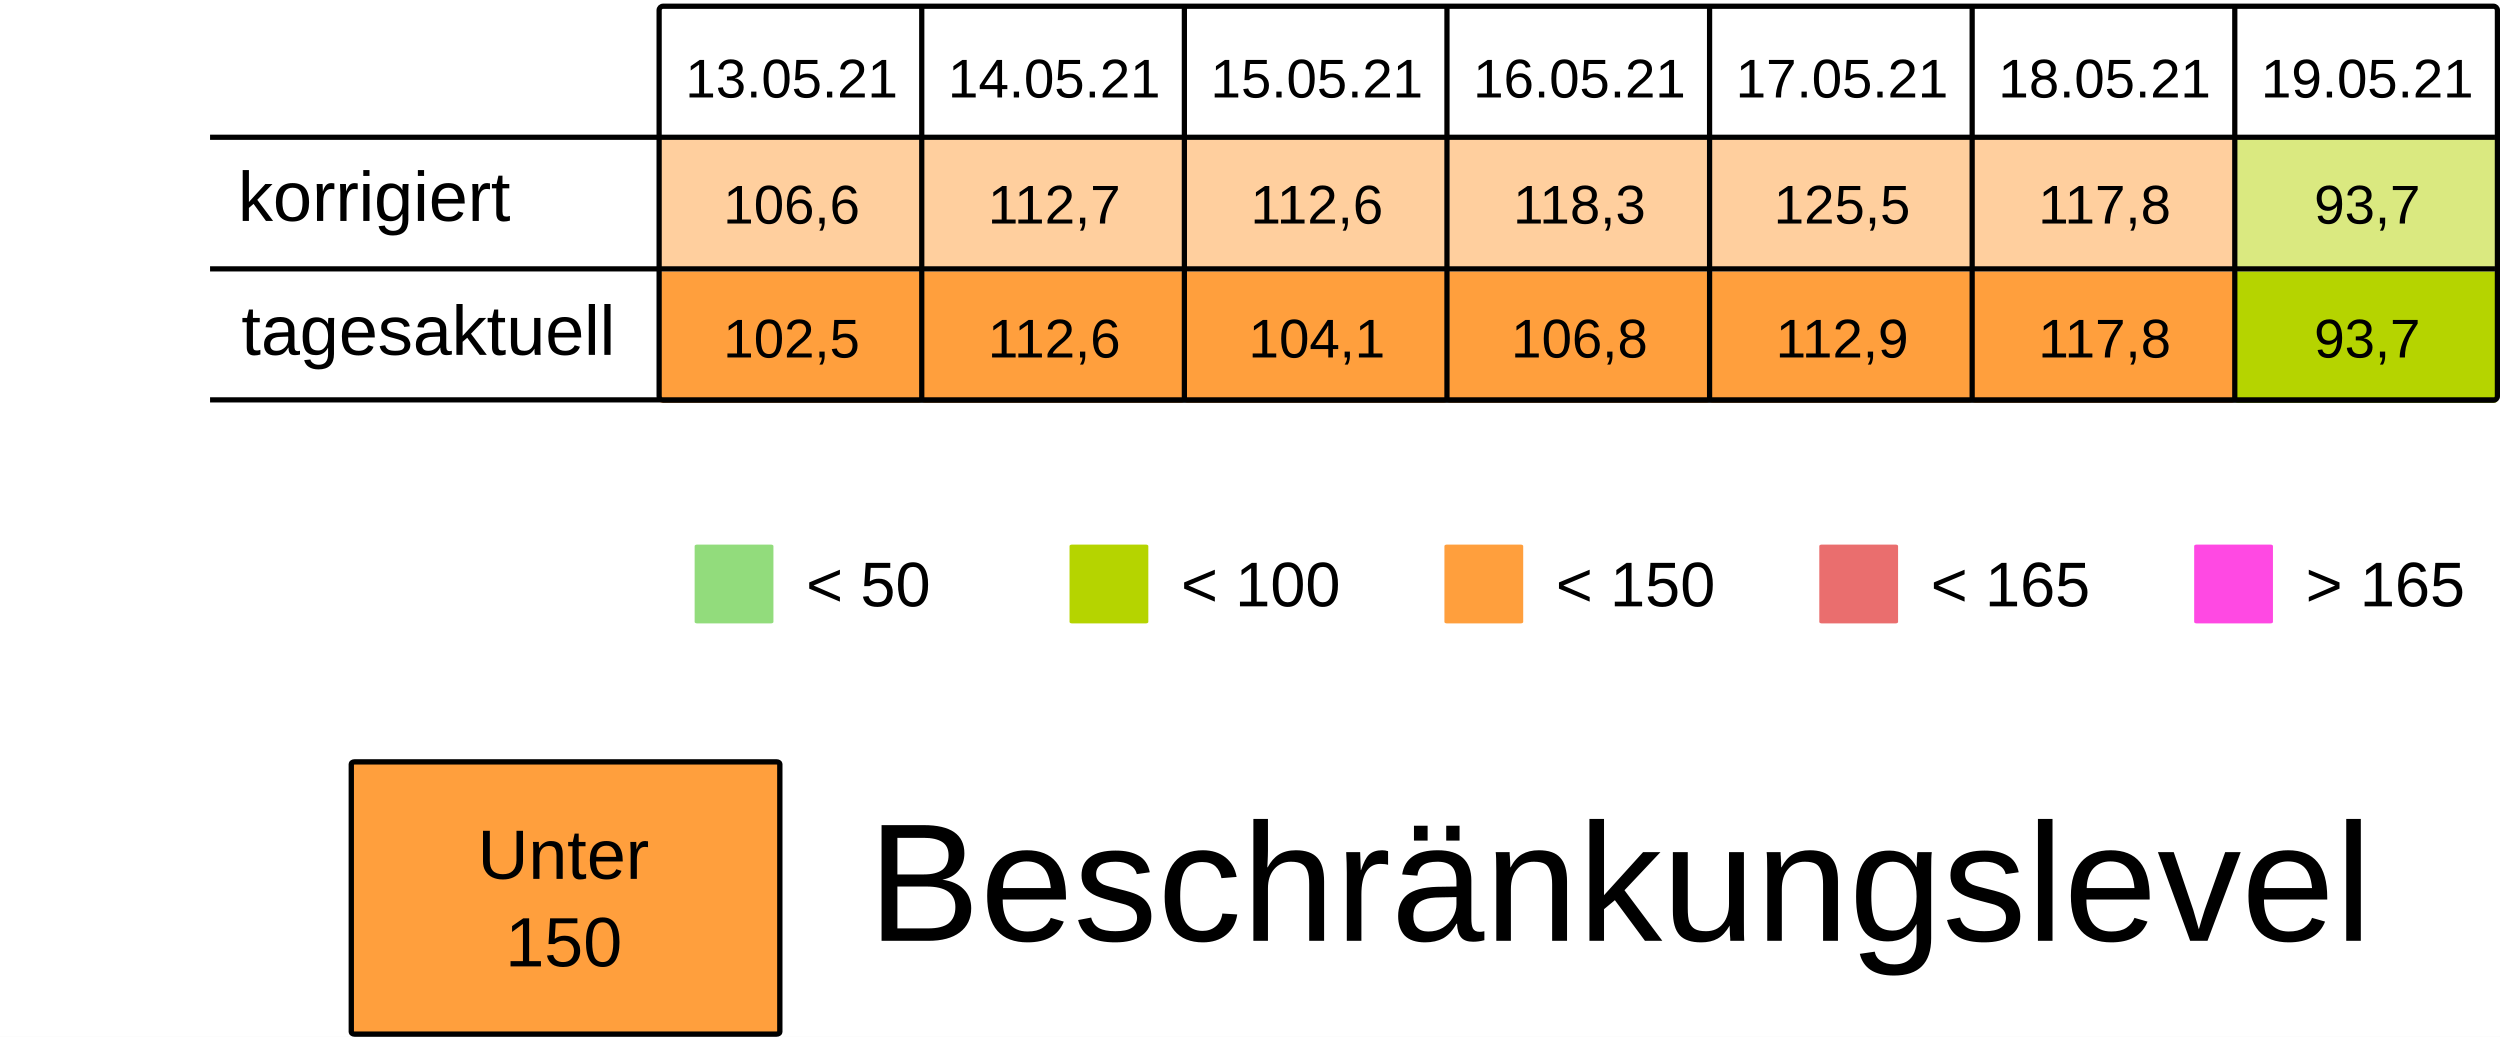
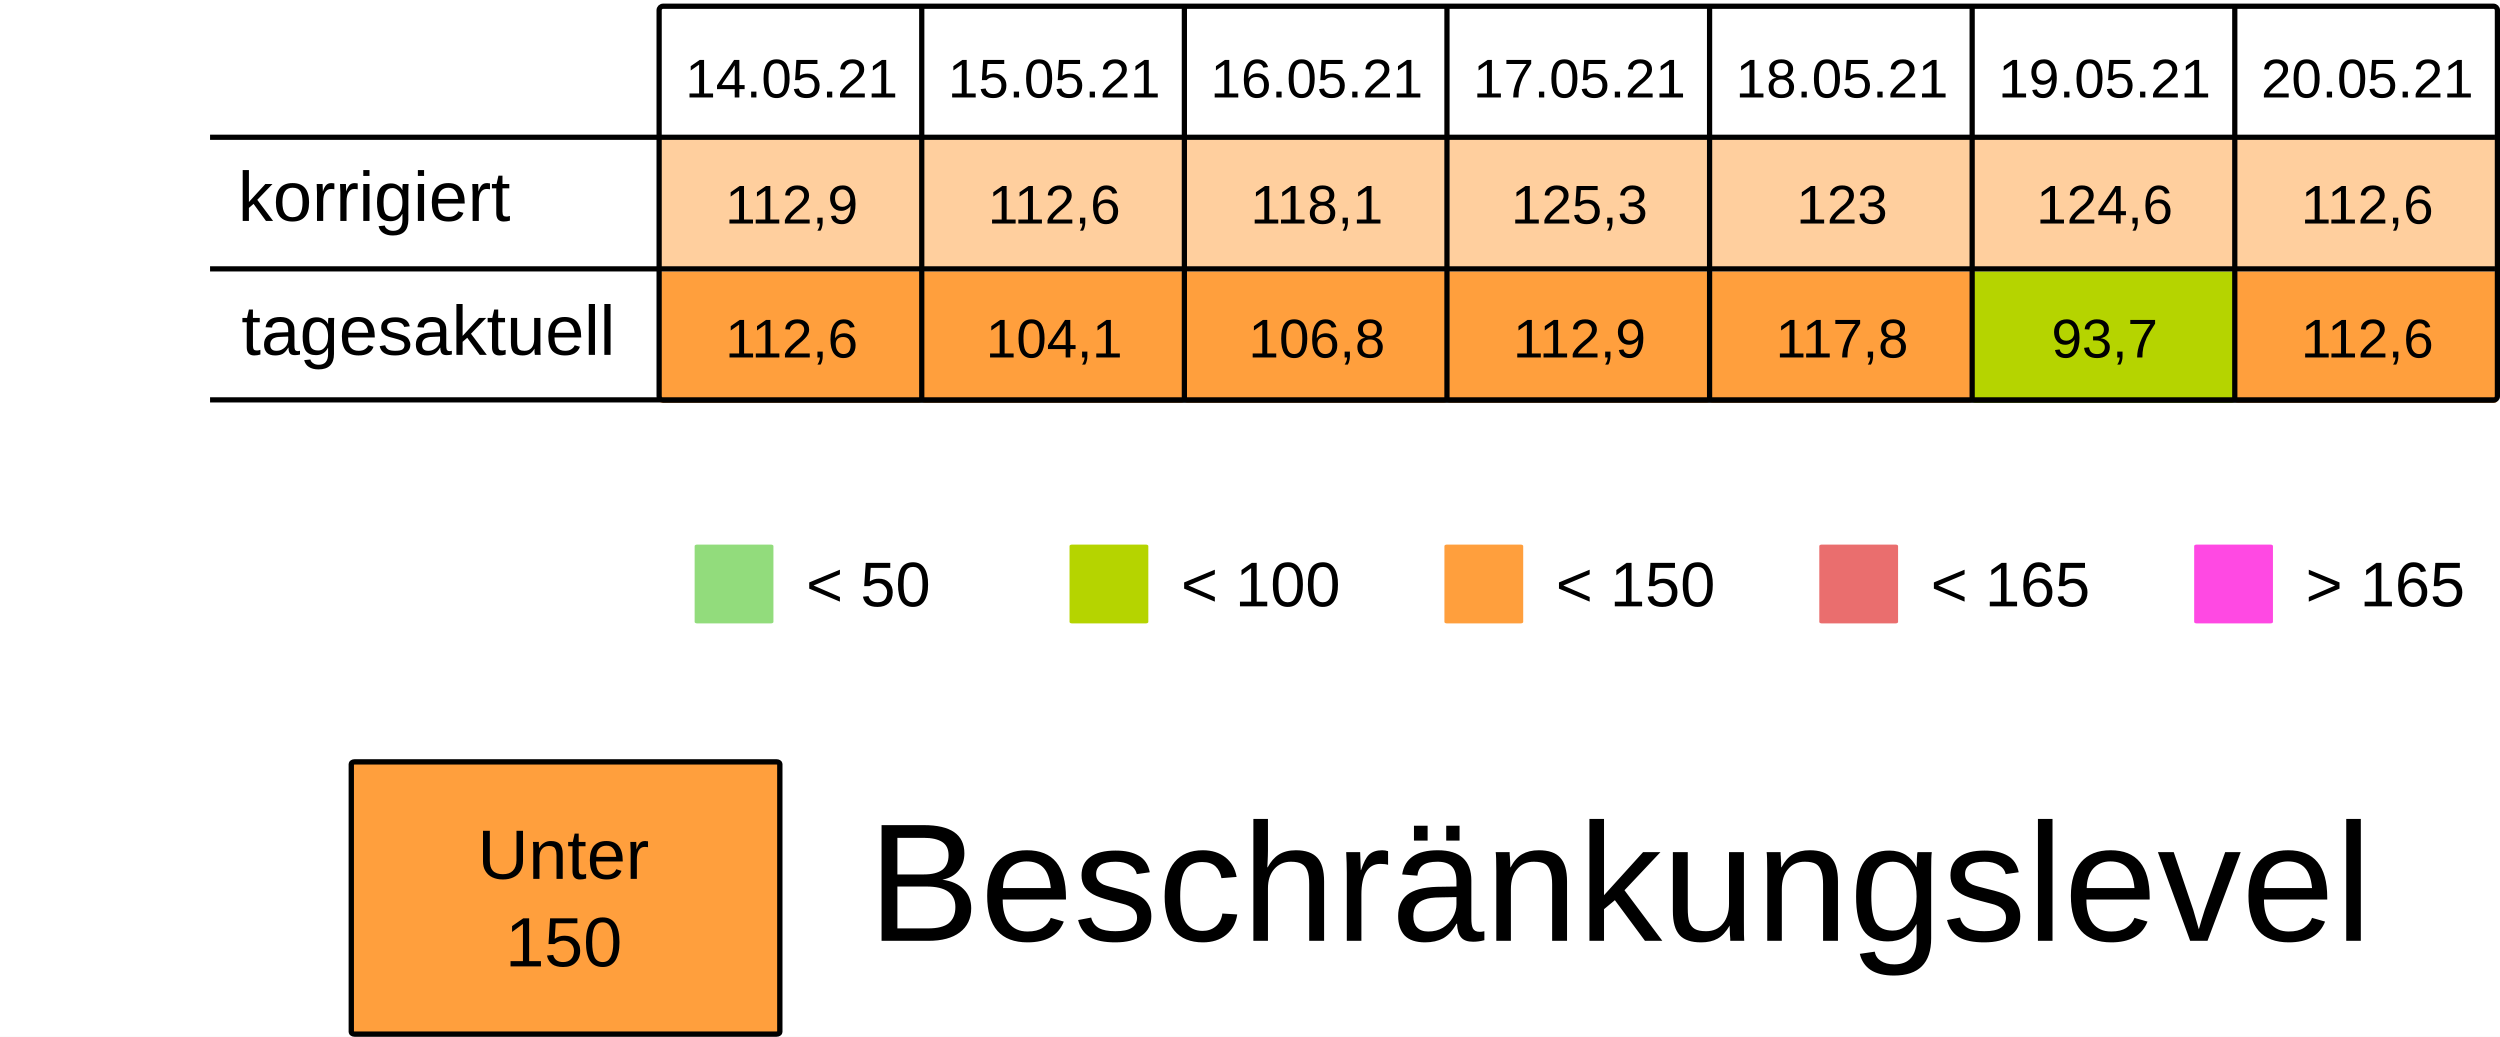
<svg xmlns="http://www.w3.org/2000/svg" viewBox="0 0 125.94 52.229" height="197.399" width="475.994">
  <rect width="100%" height="100%" x="-.001" fill="#fff" />
  <g transform="translate(-13.231 -25.355)">
    <rect ry=".106" rx=".169" y="32.284" x="46.434" height="6.615" width="13.229" fill="#ff9f3d7F" />
    <rect ry=".106" rx=".169" y="32.284" x="59.664" height="6.615" width="13.229" fill="#ff9f3d7F" />
    <rect ry=".106" rx=".169" y="32.284" x="72.893" height="6.615" width="13.229" fill="#ff9f3d7F" />
    <rect ry=".106" rx=".169" y="32.284" x="86.122" height="6.615" width="13.229" fill="#ff9f3d7F" />
    <rect ry=".106" rx=".169" y="32.284" x="99.351" height="6.615" width="13.229" fill="#ff9f3d7F" />
    <rect ry=".106" rx=".169" y="32.284" x="112.58" height="6.615" width="13.229" fill="#ff9f3d7F" />
-     <rect ry=".106" rx=".169" y="32.284" x="125.809" height="6.615" width="13.229" fill="#B5D4007F" />
+     <rect ry=".106" rx=".169" y="32.284" x="125.809" height="6.615" width="13.229" fill="#ff9f3d7F" />
    <text y="30.266" x="53.113" style="line-height:125%;-inkscape-font-specification:Arial;text-align:center" font-weight="400" font-size="2.749" letter-spacing="0" word-spacing="0" font-family="Arial" text-anchor="middle" stroke-width=".064">
-       <tspan style="text-align:center" y="30.266" x="53.113">13.05.21</tspan>
+       <tspan style="text-align:center" y="30.266" x="53.113">14.05.21</tspan>
    </text>
    <text y="30.266" x="66.342" style="line-height:125%;-inkscape-font-specification:Arial;text-align:center" font-weight="400" font-size="2.749" letter-spacing="0" word-spacing="0" font-family="Arial" text-anchor="middle" stroke-width=".064">
-       <tspan style="text-align:center" y="30.266" x="66.342">14.05.21</tspan>
+       <tspan style="text-align:center" y="30.266" x="66.342">15.05.21</tspan>
    </text>
    <text y="30.266" x="79.571" style="line-height:125%;-inkscape-font-specification:Arial;text-align:center" font-weight="400" font-size="2.749" letter-spacing="0" word-spacing="0" font-family="Arial" text-anchor="middle" stroke-width=".064">
-       <tspan style="text-align:center" y="30.266" x="79.571">15.05.21</tspan>
+       <tspan style="text-align:center" y="30.266" x="79.571">16.05.21</tspan>
    </text>
    <text y="30.266" x="92.8" style="line-height:125%;-inkscape-font-specification:Arial;text-align:center" font-weight="400" font-size="2.749" letter-spacing="0" word-spacing="0" font-family="Arial" text-anchor="middle" stroke-width=".064">
-       <tspan style="text-align:center" y="30.266" x="92.8">16.05.21</tspan>
+       <tspan style="text-align:center" y="30.266" x="92.8">17.05.21</tspan>
    </text>
    <text y="30.266" x="106.029" style="line-height:125%;-inkscape-font-specification:Arial;text-align:center" font-weight="400" font-size="2.749" letter-spacing="0" word-spacing="0" font-family="Arial" text-anchor="middle" stroke-width=".064">
-       <tspan style="text-align:center" y="30.266" x="106.029">17.05.21</tspan>
+       <tspan style="text-align:center" y="30.266" x="106.029">18.05.21</tspan>
    </text>
    <text y="30.266" x="119.258" style="line-height:125%;-inkscape-font-specification:Arial;text-align:center" font-weight="400" font-size="2.749" letter-spacing="0" word-spacing="0" font-family="Arial" text-anchor="middle" stroke-width=".064">
-       <tspan style="text-align:center" y="30.266" x="119.258">18.05.21</tspan>
+       <tspan style="text-align:center" y="30.266" x="119.258">19.05.21</tspan>
    </text>
    <text y="30.266" x="132.488" style="line-height:125%;-inkscape-font-specification:Arial;text-align:center" font-weight="400" font-size="2.749" letter-spacing="0" word-spacing="0" font-family="Arial" text-anchor="middle" stroke-width=".064">
-       <tspan style="text-align:center" y="30.266" x="132.488">19.05.21</tspan>
+       <tspan style="text-align:center" y="30.266" x="132.488">20.05.21</tspan>
    </text>
    <text y="36.616" x="53.113" style="line-height:125%;-inkscape-font-specification:Arial;text-align:center" font-weight="400" font-size="2.749" letter-spacing="0" word-spacing="0" font-family="Arial" text-anchor="middle" stroke-width=".064">
-       <tspan style="text-align:center" y="36.616" x="53.113">106,6</tspan>
+       <tspan style="text-align:center" y="36.616" x="53.113">112,9</tspan>
    </text>
    <text y="36.616" x="66.342" style="line-height:125%;-inkscape-font-specification:Arial;text-align:center" font-weight="400" font-size="2.749" letter-spacing="0" word-spacing="0" font-family="Arial" text-anchor="middle" stroke-width=".064">
-       <tspan style="text-align:center" y="36.616" x="66.342">112,7</tspan>
+       <tspan style="text-align:center" y="36.616" x="66.342">112,6</tspan>
    </text>
    <text y="36.616" x="79.571" style="line-height:125%;-inkscape-font-specification:Arial;text-align:center" font-weight="400" font-size="2.749" letter-spacing="0" word-spacing="0" font-family="Arial" text-anchor="middle" stroke-width=".064">
-       <tspan style="text-align:center" y="36.616" x="79.571">112,6</tspan>
+       <tspan style="text-align:center" y="36.616" x="79.571">118,1</tspan>
    </text>
    <text y="36.616" x="92.8" style="line-height:125%;-inkscape-font-specification:Arial;text-align:center" font-weight="400" font-size="2.749" letter-spacing="0" word-spacing="0" font-family="Arial" text-anchor="middle" stroke-width=".064">
-       <tspan style="text-align:center" y="36.616" x="92.8">118,3</tspan>
+       <tspan style="text-align:center" y="36.616" x="92.8">125,3</tspan>
    </text>
    <text y="36.616" x="106.029" style="line-height:125%;-inkscape-font-specification:Arial;text-align:center" font-weight="400" font-size="2.749" letter-spacing="0" word-spacing="0" font-family="Arial" text-anchor="middle" stroke-width=".064">
-       <tspan style="text-align:center" y="36.616" x="106.029">125,5</tspan>
+       <tspan style="text-align:center" y="36.616" x="106.029">123</tspan>
    </text>
    <text y="36.616" x="119.258" style="line-height:125%;-inkscape-font-specification:Arial;text-align:center" font-weight="400" font-size="2.749" letter-spacing="0" word-spacing="0" font-family="Arial" text-anchor="middle" stroke-width=".064">
-       <tspan style="text-align:center" y="36.616" x="119.258">117,8</tspan>
+       <tspan style="text-align:center" y="36.616" x="119.258">124,6</tspan>
    </text>
    <text y="36.616" x="132.488" style="line-height:125%;-inkscape-font-specification:Arial;text-align:center" font-weight="400" font-size="2.749" letter-spacing="0" word-spacing="0" font-family="Arial" text-anchor="middle" stroke-width=".064">
-       <tspan style="text-align:center" y="36.616" x="132.488">93,7</tspan>
+       <tspan style="text-align:center" y="36.616" x="132.488">112,6</tspan>
    </text>
    <rect ry=".071" rx=".12" y="52.79" x="48.224" height="3.969" width="3.969" fill="#92dc7c" />
    <text y="55.896" x="53.84" style="line-height:125%;-inkscape-font-specification:Arial" font-weight="400" font-size="3.175" letter-spacing="0" word-spacing="0" font-family="Arial" stroke-width=".265">
      <tspan y="55.896" x="53.84">&lt; 50</tspan>
    </text>
    <rect ry=".071" rx=".12" y="52.79" x="67.11" height="3.969" width="3.969" fill="#B5D400" />
    <text y="55.896" x="72.726" style="line-height:125%;-inkscape-font-specification:Arial" font-weight="400" font-size="3.175" letter-spacing="0" word-spacing="0" font-family="Arial" stroke-width=".265">
      <tspan y="55.896" x="72.726">&lt; 100</tspan>
    </text>
    <rect ry=".071" rx=".12" y="52.79" x="104.88" height="3.969" width="3.969" fill="#ea6e6e" />
    <text y="55.896" x="110.496" style="line-height:125%;-inkscape-font-specification:Arial" font-weight="400" font-size="3.175" letter-spacing="0" word-spacing="0" font-family="Arial" stroke-width=".265">
      <tspan y="55.896" x="110.496">&lt; 165</tspan>
    </text>
    <rect ry=".071" rx=".12" y="52.79" x="123.765" height="3.969" width="3.969" fill="#FF49E3" />
    <text y="55.896" x="129.381" style="line-height:125%;-inkscape-font-specification:Arial" font-weight="400" font-size="3.175" letter-spacing="0" word-spacing="0" font-family="Arial" stroke-width=".265">
      <tspan y="55.896" x="129.381">&gt; 165</tspan>
    </text>
    <rect ry=".071" rx=".12" y="52.79" x="85.995" height="3.969" width="3.969" fill="#ff9f3d" />
    <text y="55.896" x="91.61" style="line-height:125%;-inkscape-font-specification:Arial" font-weight="400" font-size="3.175" letter-spacing="0" word-spacing="0" font-family="Arial" stroke-width=".265">
      <tspan y="55.896" x="91.61">&lt; 150</tspan>
    </text>
    <rect ry=".106" rx=".169" y="39.031" x="46.435" height="6.615" width="13.229" fill="#ff9f3d" />
    <rect ry=".106" rx=".169" y="39.031" x="59.665" height="6.615" width="13.229" fill="#ff9f3d" />
    <rect ry=".106" rx=".169" y="39.031" x="72.894" height="6.615" width="13.229" fill="#ff9f3d" />
    <rect ry=".106" rx=".169" y="39.031" x="86.123" height="6.615" width="13.229" fill="#ff9f3d" />
    <rect ry=".106" rx=".169" y="39.031" x="99.352" height="6.615" width="13.229" fill="#ff9f3d" />
-     <rect ry=".106" rx=".169" y="39.031" x="112.581" height="6.615" width="13.229" fill="#ff9f3d" />
-     <rect ry=".106" rx=".169" y="39.031" x="125.81" height="6.615" width="13.229" fill="#B5D400" />
+     <rect ry=".106" rx=".169" y="39.031" x="112.581" height="6.615" width="13.229" fill="#B5D400" />
+     <rect ry=".106" rx=".169" y="39.031" x="125.81" height="6.615" width="13.229" fill="#ff9f3d" />
    <text y="43.363" x="53.114" style="line-height:125%;-inkscape-font-specification:Arial;text-align:center" font-weight="400" font-size="2.749" letter-spacing="0" word-spacing="0" font-family="Arial" text-anchor="middle" stroke-width=".064">
-       <tspan style="text-align:center" y="43.363" x="53.114">102,5</tspan>
+       <tspan style="text-align:center" y="43.363" x="53.114">112,6</tspan>
    </text>
    <text y="43.363" x="66.343" style="line-height:125%;-inkscape-font-specification:Arial;text-align:center" font-weight="400" font-size="2.749" letter-spacing="0" word-spacing="0" font-family="Arial" text-anchor="middle" stroke-width=".064">
-       <tspan style="text-align:center" y="43.363" x="66.343">112,6</tspan>
+       <tspan style="text-align:center" y="43.363" x="66.343">104,1</tspan>
    </text>
    <text y="43.363" x="79.572" style="line-height:125%;-inkscape-font-specification:Arial;text-align:center" font-weight="400" font-size="2.749" letter-spacing="0" word-spacing="0" font-family="Arial" text-anchor="middle" stroke-width=".064">
-       <tspan style="text-align:center" y="43.363" x="79.572">104,1</tspan>
+       <tspan style="text-align:center" y="43.363" x="79.572">106,8</tspan>
    </text>
    <text y="43.363" x="92.801" style="line-height:125%;-inkscape-font-specification:Arial;text-align:center" font-weight="400" font-size="2.749" letter-spacing="0" word-spacing="0" font-family="Arial" text-anchor="middle" stroke-width=".064">
-       <tspan style="text-align:center" y="43.363" x="92.801">106,8</tspan>
+       <tspan style="text-align:center" y="43.363" x="92.801">112,9</tspan>
    </text>
    <text y="43.363" x="106.03" style="line-height:125%;-inkscape-font-specification:Arial;text-align:center" font-weight="400" font-size="2.749" letter-spacing="0" word-spacing="0" font-family="Arial" text-anchor="middle" stroke-width=".064">
-       <tspan style="text-align:center" y="43.363" x="106.03">112,9</tspan>
+       <tspan style="text-align:center" y="43.363" x="106.03">117,8</tspan>
    </text>
    <text y="43.363" x="119.259" style="line-height:125%;-inkscape-font-specification:Arial;text-align:center" font-weight="400" font-size="2.749" letter-spacing="0" word-spacing="0" font-family="Arial" text-anchor="middle" stroke-width=".064">
-       <tspan style="text-align:center" y="43.363" x="119.259">117,8</tspan>
+       <tspan style="text-align:center" y="43.363" x="119.259">93,7</tspan>
    </text>
    <text y="43.363" x="132.489" style="line-height:125%;-inkscape-font-specification:Arial;text-align:center" font-weight="400" font-size="2.749" letter-spacing="0" word-spacing="0" font-family="Arial" text-anchor="middle" stroke-width=".064">
-       <tspan style="text-align:center" y="43.363" x="132.489">93,7</tspan>
+       <tspan style="text-align:center" y="43.363" x="132.489">112,6</tspan>
    </text>
    <text style="line-height:125%;-inkscape-font-specification:Arial" x="25.224" y="36.483" font-weight="400" font-size="3.528" font-family="Arial" letter-spacing="0" word-spacing="0" stroke-width=".265">
      <tspan x="25.224" y="36.483">korrigiert</tspan>
    </text>
    <text style="line-height:125%;-inkscape-font-specification:Arial" x="25.396" y="43.23" font-weight="400" font-size="3.528" font-family="Arial" letter-spacing="0" word-spacing="0" stroke-width=".265">
      <tspan x="25.396" y="43.23">tagesaktuell</tspan>
    </text>
    <path d="M59.665 25.802v19.844zm13.23 0v19.844zm13.228 0v19.844zm13.23 0v19.844zm13.228 0v19.844zm13.23 0v19.844zM23.812 32.27h115.096zm0 6.629h115.096zm0 6.6h115.096zm22.823-19.83h92.206c.11 0 .2.09.2.2v19.445a.2.2 0 01-.2.2H46.635a.2.2 0 01-.2-.2V25.869c0-.11.089-.2.2-.2z" fill="none" stroke="#000" stroke-width=".264" />
    <rect ry=".108" rx=".169" y="63.735" x="30.927" height="13.715" width="21.588" fill="#ff9f3d" stroke-miterlimit="0" stroke="#000" stroke-width=".269" />
    <text y="69.629" x="41.626" style="line-height:125%;-inkscape-font-specification:Arial;text-align:center" font-weight="400" font-size="3.528" letter-spacing="0" word-spacing="0" font-family="Arial" text-anchor="middle" stroke-width=".265">
      <tspan style="text-align:center" y="69.629" x="42.1">Unter</tspan>
      <tspan style="text-align:center" y="74.038" x="41.626">150</tspan>
    </text>
    <text style="line-height:125%;-inkscape-font-specification:Arial" x="56.955" y="72.75" font-weight="400" font-size="8.467" font-family="Arial" letter-spacing="0" word-spacing="0" stroke-width=".265">
      <tspan x="56.955" y="72.75">Beschränkungslevel</tspan>
    </text>
  </g>
</svg>
